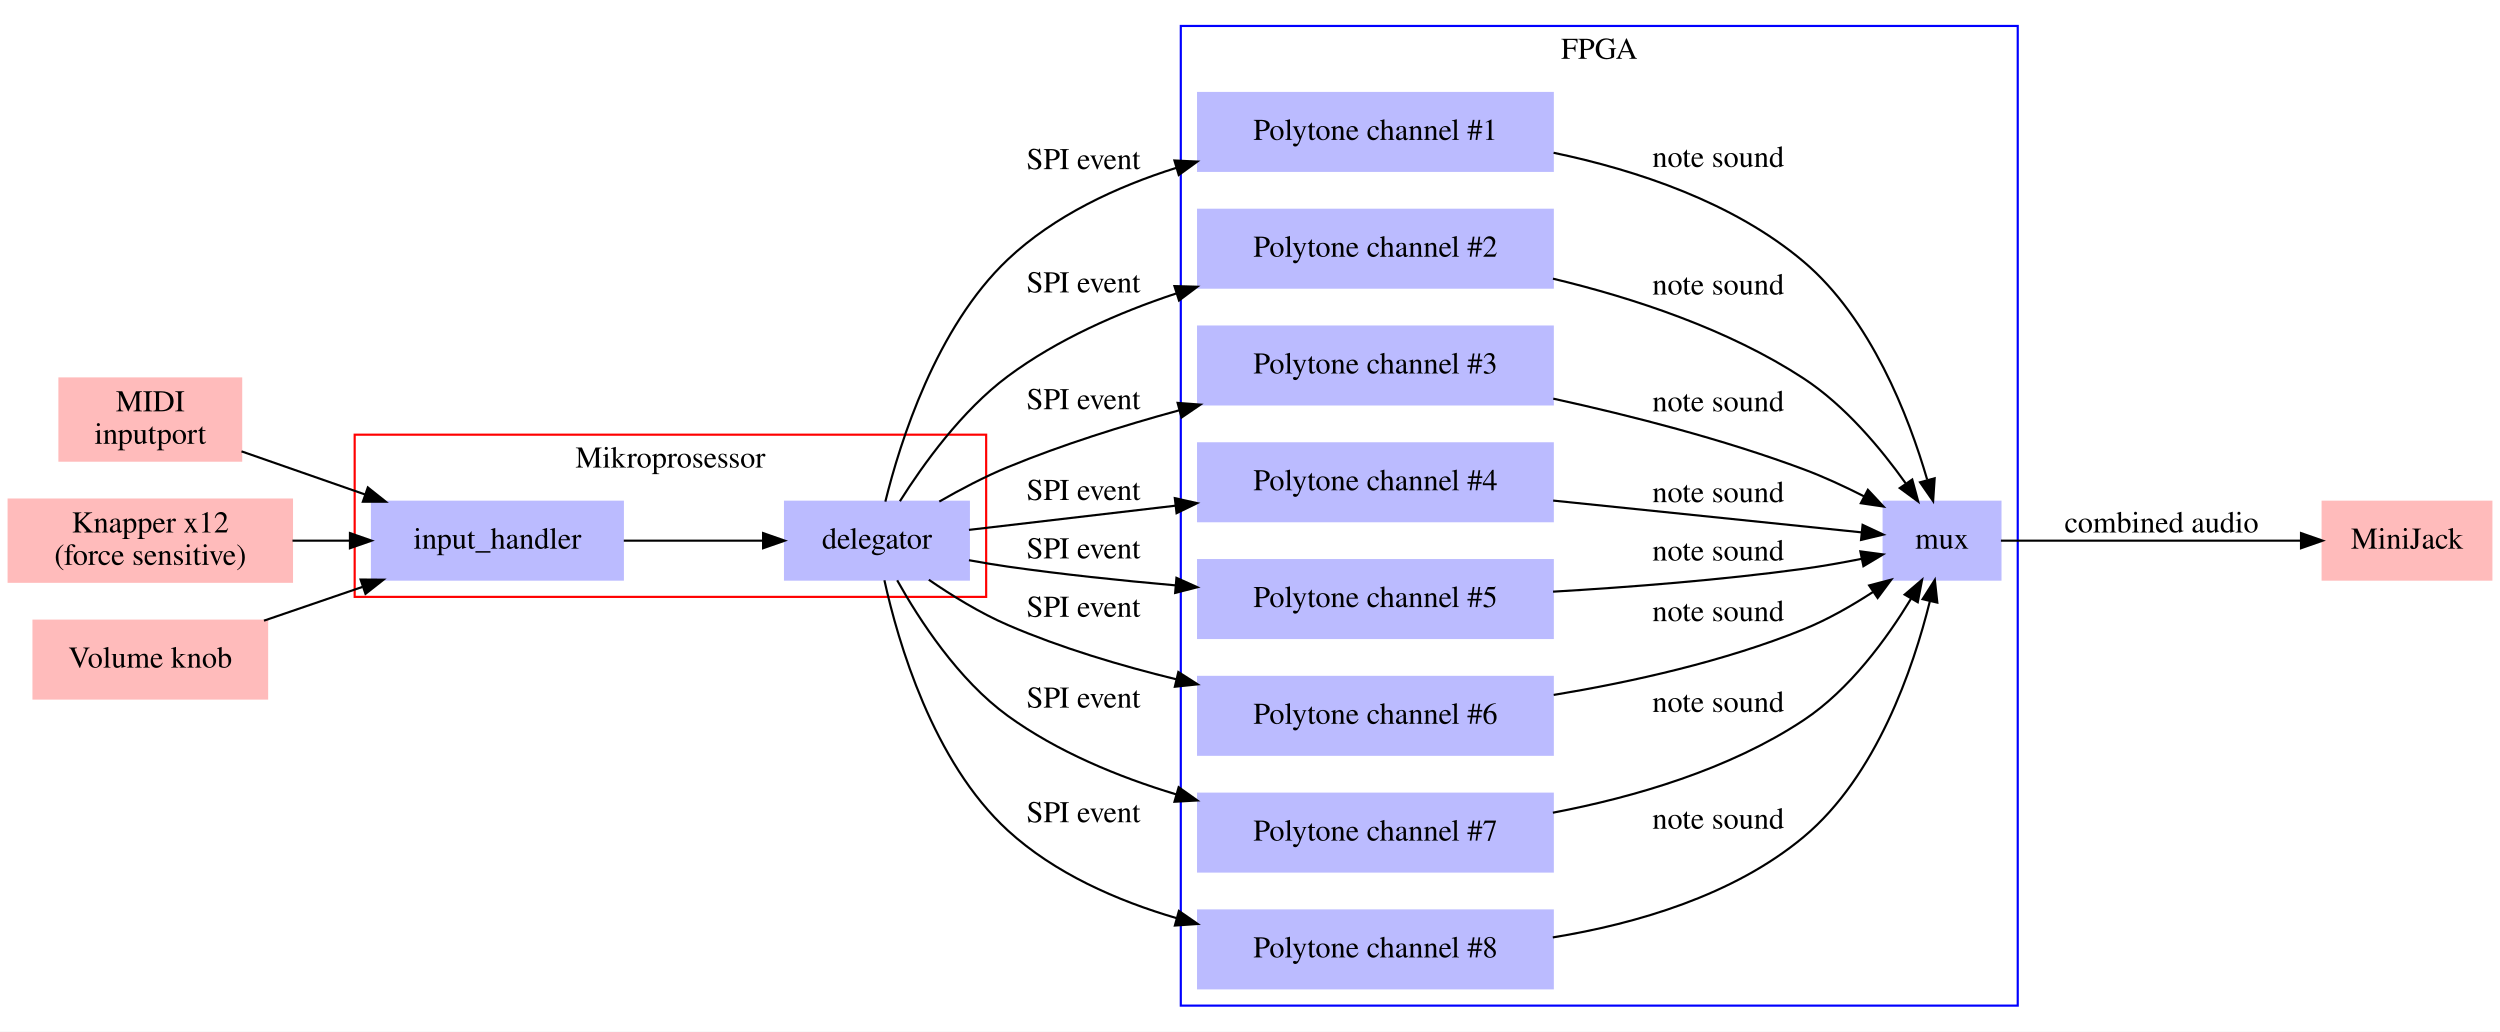
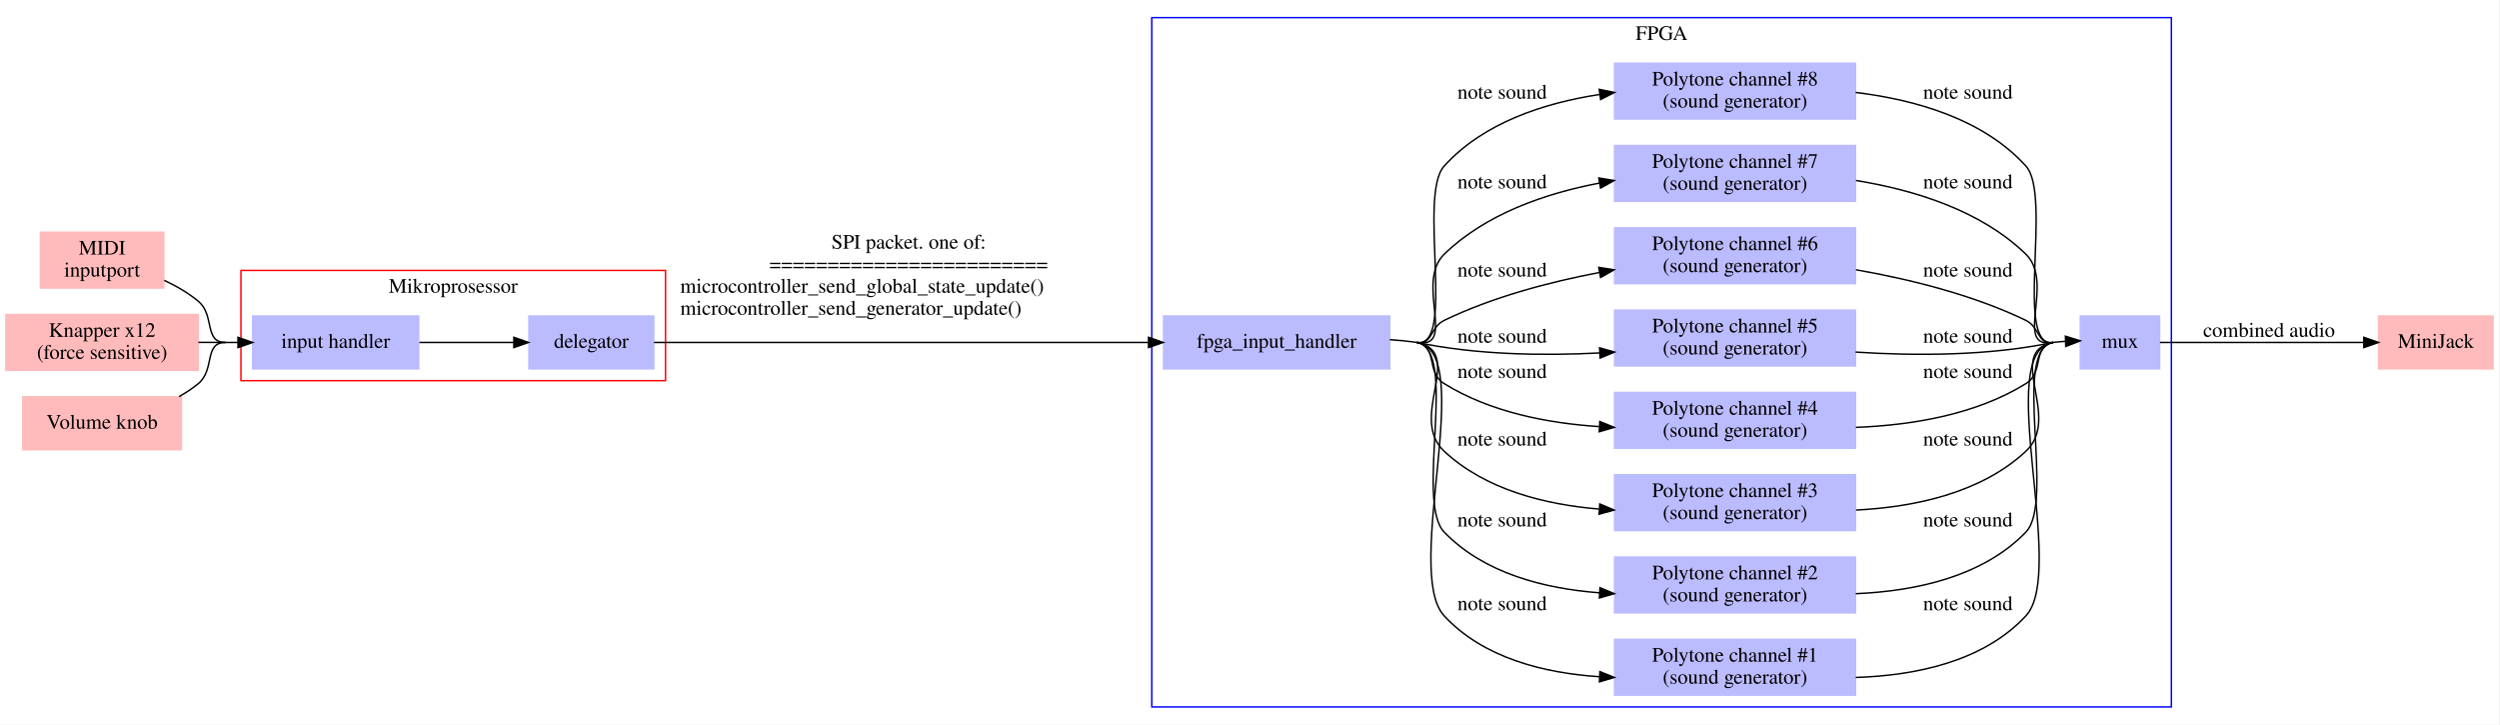
- <svg xmlns="http://www.w3.org/2000/svg" width="1156pt" height="477pt" viewBox="0.00 0.00 1156.00 477.00">
-   <g id="graph0" class="graph" transform="scale(1 1) rotate(0) translate(4 473)">
-     <polygon fill="#ffffff" stroke="transparent" points="-4,4 -4,-473 1152,-473 1152,4 -4,4" />
+ <svg xmlns="http://www.w3.org/2000/svg" width="1701pt" height="493pt" viewBox="0.00 0.00 1701.00 493.00">
+   <g id="graph0" class="graph" transform="scale(1 1) rotate(0) translate(4 489)">
+     <polygon fill="#ffffff" stroke="transparent" points="-4,4 -4,-489 1697,-489 1697,4 -4,4" />
    <g id="clust1" class="cluster">
-       <polygon fill="none" stroke="#ff0000" points="160,-197 160,-272 452,-272 452,-197 160,-197" />
-       <text text-anchor="middle" x="306" y="-256.8" font-family="Times,serif" font-size="14.00" fill="#000000">Mikroprosessor</text>
+       <polygon fill="none" stroke="#ff0000" points="160,-230 160,-305 449,-305 449,-230 160,-230" />
+       <text text-anchor="middle" x="304.5" y="-289.8" font-family="Times,serif" font-size="14.00" fill="#000000">Mikroprosessor</text>
    </g>
    <g id="clust2" class="cluster">
-       <polygon fill="none" stroke="#0000ff" points="542,-8 542,-461 929,-461 929,-8 542,-8" />
-       <text text-anchor="middle" x="735.5" y="-445.8" font-family="Times,serif" font-size="14.00" fill="#000000">FPGA</text>
+       <polygon fill="none" stroke="#0000ff" points="780,-8 780,-477 1474,-477 1474,-8 780,-8" />
+       <text text-anchor="middle" x="1127" y="-461.8" font-family="Times,serif" font-size="14.00" fill="#000000">FPGA</text>
    </g>
    <g id="node1" class="node">
-       <polygon fill="#ffbbbb" stroke="#ffbbbb" points="107.5,-298 23.5,-298 23.5,-260 107.5,-260 107.5,-298" />
-       <text text-anchor="middle" x="65.5" y="-282.8" font-family="Times,serif" font-size="14.00" fill="#000000">MIDI</text>
-       <text text-anchor="middle" x="65.5" y="-267.8" font-family="Times,serif" font-size="14.00" fill="#000000">inputport</text>
+       <polygon fill="#ffbbbb" stroke="#ffbbbb" points="107.5,-331 23.5,-331 23.5,-293 107.5,-293 107.5,-331" />
+       <text text-anchor="middle" x="65.5" y="-315.8" font-family="Times,serif" font-size="14.00" fill="#000000">MIDI</text>
+       <text text-anchor="middle" x="65.5" y="-300.8" font-family="Times,serif" font-size="14.00" fill="#000000">inputport</text>
    </g>
    <g id="node5" class="node">
-       <polygon fill="#bbbbff" stroke="#bbbbff" points="284,-241 168,-241 168,-205 284,-205 284,-241" />
-       <text text-anchor="middle" x="226" y="-219.3" font-family="Times,serif" font-size="14.00" fill="#000000">input_handler</text>
+       <polygon fill="#bbbbff" stroke="#bbbbff" points="281,-274 168,-274 168,-238 281,-238 281,-274" />
+       <text text-anchor="middle" x="224.5" y="-252.3" font-family="Times,serif" font-size="14.00" fill="#000000">input handler</text>
    </g>
    <g id="edge3" class="edge">
-       <path fill="none" stroke="#000000" d="M107.669,-264.287C125.149,-258.188 145.767,-250.994 164.854,-244.334" />
-       <polygon fill="#000000" stroke="#000000" points="166.086,-247.612 174.375,-241.012 163.78,-241.002 166.086,-247.612" />
+       <path fill="none" stroke="#000000" d="M107.776,-298.241C115.992,-294.416 124.164,-289.705 131,-284 142.452,-274.443 134.585,-256.03 149.5,-256" />
    </g>
    <g id="node2" class="node">
-       <polygon fill="#ffbbbb" stroke="#ffbbbb" points="131,-242 0,-242 0,-204 131,-204 131,-242" />
-       <text text-anchor="middle" x="65.5" y="-226.8" font-family="Times,serif" font-size="14.00" fill="#000000">Knapper x12</text>
-       <text text-anchor="middle" x="65.5" y="-211.8" font-family="Times,serif" font-size="14.00" fill="#000000">(force sensitive)</text>
+       <polygon fill="#ffbbbb" stroke="#ffbbbb" points="131,-275 0,-275 0,-237 131,-237 131,-275" />
+       <text text-anchor="middle" x="65.5" y="-259.8" font-family="Times,serif" font-size="14.00" fill="#000000">Knapper x12</text>
+       <text text-anchor="middle" x="65.5" y="-244.8" font-family="Times,serif" font-size="14.00" fill="#000000">(force sensitive)</text>
    </g>
    <g id="edge4" class="edge">
-       <path fill="none" stroke="#000000" d="M131.245,-223C139.956,-223 148.903,-223 157.657,-223" />
-       <polygon fill="#000000" stroke="#000000" points="157.818,-226.5 167.818,-223 157.818,-219.5 157.818,-226.5" />
+       <path fill="none" stroke="#000000" d="M131.074,-256.025C137.302,-256.02 143.521,-256.012 149.5,-256" />
    </g>
    <g id="node3" class="node">
-       <polygon fill="#ffbbbb" stroke="#ffbbbb" points="119.5,-186 11.5,-186 11.5,-150 119.5,-150 119.5,-186" />
-       <text text-anchor="middle" x="65.5" y="-164.3" font-family="Times,serif" font-size="14.00" fill="#000000">Volume knob</text>
+       <polygon fill="#ffbbbb" stroke="#ffbbbb" points="119.5,-219 11.5,-219 11.5,-183 119.5,-183 119.5,-219" />
+       <text text-anchor="middle" x="65.5" y="-197.3" font-family="Times,serif" font-size="14.00" fill="#000000">Volume knob</text>
    </g>
    <g id="edge2" class="edge">
-       <path fill="none" stroke="#000000" d="M118.054,-186.009C132.603,-190.995 148.536,-196.455 163.588,-201.613" />
-       <polygon fill="#000000" stroke="#000000" points="162.734,-205.02 173.328,-204.951 165.003,-198.398 162.734,-205.02" />
+       <path fill="none" stroke="#000000" d="M117.93,-219.173C122.57,-221.783 127.012,-224.716 131,-228 142.513,-237.482 134.585,-256.03 149.5,-256" />
+       <path fill="none" stroke="#000000" d="M149.5,-256C152.214,-255.995 154.983,-255.99 157.781,-255.986" />
+       <polygon fill="#000000" stroke="#000000" points="157.989,-259.486 167.986,-255.976 157.982,-252.486 157.989,-259.486" />
    </g>
    <g id="node4" class="node">
-       <polygon fill="#ffbbbb" stroke="#ffbbbb" points="1148,-241 1070,-241 1070,-205 1148,-205 1148,-241" />
-       <text text-anchor="middle" x="1109" y="-219.3" font-family="Times,serif" font-size="14.00" fill="#000000">MiniJack</text>
+       <polygon fill="#ffbbbb" stroke="#ffbbbb" points="1693,-274 1615,-274 1615,-238 1693,-238 1693,-274" />
+       <text text-anchor="middle" x="1654" y="-252.3" font-family="Times,serif" font-size="14.00" fill="#000000">MiniJack</text>
    </g>
    <g id="node6" class="node">
-       <polygon fill="#bbbbff" stroke="#bbbbff" points="444,-241 359,-241 359,-205 444,-205 444,-241" />
-       <text text-anchor="middle" x="401.5" y="-219.3" font-family="Times,serif" font-size="14.00" fill="#000000">delegator</text>
+       <polygon fill="#bbbbff" stroke="#bbbbff" points="441,-274 356,-274 356,-238 441,-238 441,-274" />
+       <text text-anchor="middle" x="398.5" y="-252.3" font-family="Times,serif" font-size="14.00" fill="#000000">delegator</text>
    </g>
    <g id="edge1" class="edge">
-       <path fill="none" stroke="#000000" d="M284.439,-223C305.252,-223 328.552,-223 348.85,-223" />
-       <polygon fill="#000000" stroke="#000000" points="348.855,-226.5 358.855,-223 348.855,-219.5 348.855,-226.5" />
+       <path fill="none" stroke="#000000" d="M281.474,-256C302.162,-256 325.433,-256 345.741,-256" />
+       <polygon fill="#000000" stroke="#000000" points="345.754,-259.5 355.754,-256 345.754,-252.5 345.754,-259.5" />
    </g>
    <g id="node7" class="node">
-       <polygon fill="#bbbbff" stroke="#bbbbff" points="714,-430 550,-430 550,-394 714,-394 714,-430" />
-       <text text-anchor="middle" x="632" y="-408.3" font-family="Times,serif" font-size="14.00" fill="#000000">Polytone channel #1</text>
+       <polygon fill="#bbbbff" stroke="#bbbbff" points="942,-274 788,-274 788,-238 942,-238 942,-274" />
+       <text text-anchor="middle" x="865" y="-252.3" font-family="Times,serif" font-size="14.00" fill="#000000">fpga_input_handler</text>
+     </g>
+     <g id="edge5" class="edge">
+       <path fill="none" stroke="#000000" d="M441.135,-256C517.136,-256 677.432,-256 777.66,-256" />
+       <polygon fill="#000000" stroke="#000000" points="777.768,-259.5 787.768,-256 777.768,-252.5 777.768,-259.5" />
+       <text text-anchor="middle" x="614.5" y="-319.8" font-family="Times,serif" font-size="14.00" fill="#000000">SPI packet. one of:</text>
+       <text text-anchor="middle" x="614.5" y="-304.8" font-family="Times,serif" font-size="14.00" fill="#000000">========================</text>
+       <text text-anchor="start" x="459" y="-289.8" font-family="Times,serif" font-size="14.00" fill="#000000">microcontroller_send_global_state_update()</text>
+       <text text-anchor="start" x="459" y="-274.8" font-family="Times,serif" font-size="14.00" fill="#000000">microcontroller_send_generator_update()</text>
+       <text text-anchor="middle" x="614.5" y="-259.8" font-family="Times,serif" font-size="14.00" fill="#000000"> </text>
+     </g>
+     <g id="node8" class="node">
+       <polygon fill="#bbbbff" stroke="#bbbbff" points="1259,-54 1095,-54 1095,-16 1259,-16 1259,-54" />
+       <text text-anchor="middle" x="1177" y="-38.8" font-family="Times,serif" font-size="14.00" fill="#000000">Polytone channel #1</text>
+       <text text-anchor="middle" x="1177" y="-23.8" font-family="Times,serif" font-size="14.00" fill="#000000">(sound generator)</text>
+     </g>
+     <g id="edge6" class="edge">
+       <path fill="none" stroke="#000000" d="M942.016,-257.883C948.285,-257.464 954.509,-256.854 960.5,-256" />
+       <path fill="none" stroke="#000000" d="M960.5,-256C1001.622,-250.139 950.763,-100.463 979,-70 1005.576,-41.328 1046.793,-31.044 1084.755,-28.547" />
+       <polygon fill="#000000" stroke="#000000" points="1085.023,-32.038 1094.841,-28.057 1084.682,-25.047 1085.023,-32.038" />
+       <text text-anchor="middle" x="1018.5" y="-73.8" font-family="Times,serif" font-size="14.00" fill="#000000">note sound</text>
+     </g>
+     <g id="node9" class="node">
+       <polygon fill="#bbbbff" stroke="#bbbbff" points="1259,-110 1095,-110 1095,-72 1259,-72 1259,-110" />
+       <text text-anchor="middle" x="1177" y="-94.8" font-family="Times,serif" font-size="14.00" fill="#000000">Polytone channel #2</text>
+       <text text-anchor="middle" x="1177" y="-79.8" font-family="Times,serif" font-size="14.00" fill="#000000">(sound generator)</text>
+     </g>
+     <g id="edge8" class="edge">
+       <path fill="none" stroke="#000000" d="M960.5,-256C989.024,-250.995 958.909,-147.857 979,-127 1006.034,-98.935 1047.095,-88.491 1084.83,-85.641" />
+       <polygon fill="#000000" stroke="#000000" points="1085.076,-89.133 1094.853,-85.052 1084.665,-82.145 1085.076,-89.133" />
+       <text text-anchor="middle" x="1018.5" y="-130.8" font-family="Times,serif" font-size="14.00" fill="#000000">note sound</text>
+     </g>
+     <g id="node10" class="node">
+       <polygon fill="#bbbbff" stroke="#bbbbff" points="1259,-166 1095,-166 1095,-128 1259,-128 1259,-166" />
+       <text text-anchor="middle" x="1177" y="-150.8" font-family="Times,serif" font-size="14.00" fill="#000000">Polytone channel #3</text>
+       <text text-anchor="middle" x="1177" y="-135.8" font-family="Times,serif" font-size="14.00" fill="#000000">(sound generator)</text>
+     </g>
+     <g id="edge10" class="edge">
+       <path fill="none" stroke="#000000" d="M960.5,-256C993.733,-249.301 954.204,-205.118 979,-182 1007.006,-155.889 1047.362,-145.728 1084.344,-142.643" />
+       <polygon fill="#000000" stroke="#000000" points="1084.928,-146.112 1094.672,-141.953 1084.461,-139.127 1084.928,-146.112" />
+       <text text-anchor="middle" x="1018.5" y="-185.8" font-family="Times,serif" font-size="14.00" fill="#000000">note sound</text>
+     </g>
+     <g id="node11" class="node">
+       <polygon fill="#bbbbff" stroke="#bbbbff" points="1259,-222 1095,-222 1095,-184 1259,-184 1259,-222" />
+       <text text-anchor="middle" x="1177" y="-206.8" font-family="Times,serif" font-size="14.00" fill="#000000">Polytone channel #4</text>
+       <text text-anchor="middle" x="1177" y="-191.8" font-family="Times,serif" font-size="14.00" fill="#000000">(sound generator)</text>
+     </g>
+     <g id="edge12" class="edge">
+       <path fill="none" stroke="#000000" d="M960.5,-256C975.086,-252.88 966.333,-235.876 979,-228 1010.066,-208.685 1049.184,-201.049 1084.43,-198.745" />
+       <polygon fill="#000000" stroke="#000000" points="1084.937,-202.223 1094.743,-198.212 1084.575,-195.233 1084.937,-202.223" />
+       <text text-anchor="middle" x="1018.5" y="-231.8" font-family="Times,serif" font-size="14.00" fill="#000000">note sound</text>
+     </g>
+     <g id="node12" class="node">
+       <polygon fill="#bbbbff" stroke="#bbbbff" points="1259,-278 1095,-278 1095,-240 1259,-240 1259,-278" />
+       <text text-anchor="middle" x="1177" y="-262.8" font-family="Times,serif" font-size="14.00" fill="#000000">Polytone channel #5</text>
+       <text text-anchor="middle" x="1177" y="-247.8" font-family="Times,serif" font-size="14.00" fill="#000000">(sound generator)</text>
+     </g>
+     <g id="edge14" class="edge">
+       <path fill="none" stroke="#000000" d="M960.5,-256C1000.686,-247.556 1045.997,-246.865 1084.742,-248.847" />
+       <polygon fill="#000000" stroke="#000000" points="1084.778,-252.355 1094.964,-249.439 1085.183,-245.367 1084.778,-252.355" />
+       <text text-anchor="middle" x="1018.5" y="-255.8" font-family="Times,serif" font-size="14.00" fill="#000000">note sound</text>
+     </g>
+     <g id="node13" class="node">
+       <polygon fill="#bbbbff" stroke="#bbbbff" points="1259,-334 1095,-334 1095,-296 1259,-296 1259,-334" />
+       <text text-anchor="middle" x="1177" y="-318.8" font-family="Times,serif" font-size="14.00" fill="#000000">Polytone channel #6</text>
+       <text text-anchor="middle" x="1177" y="-303.8" font-family="Times,serif" font-size="14.00" fill="#000000">(sound generator)</text>
+     </g>
+     <g id="edge16" class="edge">
+       <path fill="none" stroke="#000000" d="M960.5,-256C970.895,-254.004 969.468,-266.396 979,-271 1011.755,-286.822 1050.316,-297.039 1084.664,-303.599" />
+       <polygon fill="#000000" stroke="#000000" points="1084.236,-307.079 1094.703,-305.437 1085.497,-300.193 1084.236,-307.079" />
+       <text text-anchor="middle" x="1018.5" y="-300.8" font-family="Times,serif" font-size="14.00" fill="#000000">note sound</text>
+     </g>
+     <g id="node14" class="node">
+       <polygon fill="#bbbbff" stroke="#bbbbff" points="1259,-390 1095,-390 1095,-352 1259,-352 1259,-390" />
+       <text text-anchor="middle" x="1177" y="-374.8" font-family="Times,serif" font-size="14.00" fill="#000000">Polytone channel #7</text>
+       <text text-anchor="middle" x="1177" y="-359.8" font-family="Times,serif" font-size="14.00" fill="#000000">(sound generator)</text>
+     </g>
+     <g id="edge18" class="edge">
+       <path fill="none" stroke="#000000" d="M960.5,-256C987.99,-251.204 958.992,-296.547 979,-316 1007.178,-343.396 1047.766,-357.398 1084.868,-364.461" />
+       <polygon fill="#000000" stroke="#000000" points="1084.265,-367.909 1094.72,-366.193 1085.477,-361.015 1084.265,-367.909" />
+       <text text-anchor="middle" x="1018.5" y="-360.8" font-family="Times,serif" font-size="14.00" fill="#000000">note sound</text>
+     </g>
+     <g id="node15" class="node">
+       <polygon fill="#bbbbff" stroke="#bbbbff" points="1259,-446 1095,-446 1095,-408 1259,-408 1259,-446" />
+       <text text-anchor="middle" x="1177" y="-430.8" font-family="Times,serif" font-size="14.00" fill="#000000">Polytone channel #8</text>
+       <text text-anchor="middle" x="1177" y="-415.8" font-family="Times,serif" font-size="14.00" fill="#000000">(sound generator)</text>
+     </g>
+     <g id="edge20" class="edge">
+       <path fill="none" stroke="#000000" d="M960.5,-256C987.177,-251.956 960.89,-355.999 979,-376 1005.683,-405.469 1046.913,-418.914 1084.856,-424.716" />
+       <polygon fill="#000000" stroke="#000000" points="1084.554,-428.208 1094.936,-426.095 1085.503,-421.272 1084.554,-428.208" />
+       <text text-anchor="middle" x="1018.5" y="-421.8" font-family="Times,serif" font-size="14.00" fill="#000000">note sound</text>
+     </g>
+     <g id="node16" class="node">
+       <polygon fill="#bbbbff" stroke="#bbbbff" points="1466,-274 1412,-274 1412,-238 1466,-238 1466,-274" />
+       <text text-anchor="middle" x="1439" y="-252.3" font-family="Times,serif" font-size="14.00" fill="#000000">mux</text>
+     </g>
+     <g id="edge7" class="edge">
+       <path fill="none" stroke="#000000" d="M1259.159,-28.057C1299.724,-29.353 1346.049,-38.766 1375,-70 1403.237,-100.463 1352.378,-250.139 1393.5,-256" />
+       <path fill="none" stroke="#000000" d="M1393.5,-256C1396.2,-256.335 1398.996,-256.58 1401.815,-256.753" />
+       <polygon fill="#000000" stroke="#000000" points="1401.873,-260.257 1411.986,-257.097 1402.11,-253.261 1401.873,-260.257" />
+       <text text-anchor="middle" x="1335.5" y="-73.8" font-family="Times,serif" font-size="14.00" fill="#000000">note sound</text>
+     </g>
+     <g id="edge9" class="edge">
+       <path fill="none" stroke="#000000" d="M1259.147,-85.052C1299.454,-86.765 1345.55,-96.427 1375,-127 1395.091,-147.857 1364.976,-250.995 1393.5,-256" />
+       <text text-anchor="middle" x="1335.5" y="-130.8" font-family="Times,serif" font-size="14.00" fill="#000000">note sound</text>
+     </g>
+     <g id="edge11" class="edge">
+       <path fill="none" stroke="#000000" d="M1259.328,-141.953C1298.94,-143.959 1344.361,-153.435 1375,-182 1399.796,-205.118 1360.267,-249.301 1393.5,-256" />
+       <text text-anchor="middle" x="1335.5" y="-185.8" font-family="Times,serif" font-size="14.00" fill="#000000">note sound</text>
    </g>
    <g id="edge13" class="edge">
-       <path fill="none" stroke="#000000" d="M405.381,-241.045C412.214,-268.711 428.913,-321.686 462,-353 483.414,-373.266 512.142,-386.608 539.882,-395.377" />
-       <polygon fill="#000000" stroke="#000000" points="539.056,-398.783 549.639,-398.292 541.059,-392.076 539.056,-398.783" />
-       <text text-anchor="middle" x="497" y="-394.8" font-family="Times,serif" font-size="14.00" fill="#000000">SPI event</text>
-     </g>
-     <g id="node8" class="node">
-       <polygon fill="#bbbbff" stroke="#bbbbff" points="714,-376 550,-376 550,-340 714,-340 714,-376" />
-       <text text-anchor="middle" x="632" y="-354.3" font-family="Times,serif" font-size="14.00" fill="#000000">Polytone channel #2</text>
-     </g>
-     <g id="edge14" class="edge">
-       <path fill="none" stroke="#000000" d="M412.114,-241.218C422.813,-258.194 440.754,-283.199 462,-299 484.884,-316.02 513.065,-328.404 539.855,-337.294" />
-       <polygon fill="#000000" stroke="#000000" points="539.059,-340.714 549.649,-340.413 541.183,-334.044 539.059,-340.714" />
-       <text text-anchor="middle" x="497" y="-337.8" font-family="Times,serif" font-size="14.00" fill="#000000">SPI event</text>
-     </g>
-     <g id="node9" class="node">
-       <polygon fill="#bbbbff" stroke="#bbbbff" points="714,-322 550,-322 550,-286 714,-286 714,-322" />
-       <text text-anchor="middle" x="632" y="-300.3" font-family="Times,serif" font-size="14.00" fill="#000000">Polytone channel #3</text>
+       <path fill="none" stroke="#000000" d="M1259.257,-198.212C1297.014,-199.656 1340.868,-206.778 1375,-228 1387.667,-235.876 1378.915,-252.88 1393.5,-256" />
+       <text text-anchor="middle" x="1335.5" y="-231.8" font-family="Times,serif" font-size="14.00" fill="#000000">note sound</text>
    </g>
    <g id="edge15" class="edge">
-       <path fill="none" stroke="#000000" d="M430.325,-241.078C440.125,-246.71 451.306,-252.593 462,-257 487.104,-267.345 515.214,-276.162 541.234,-283.269" />
-       <polygon fill="#000000" stroke="#000000" points="540.529,-286.703 551.094,-285.908 542.339,-279.941 540.529,-286.703" />
-       <text text-anchor="middle" x="497" y="-283.8" font-family="Times,serif" font-size="14.00" fill="#000000">SPI event</text>
-     </g>
-     <g id="node10" class="node">
-       <polygon fill="#bbbbff" stroke="#bbbbff" points="714,-268 550,-268 550,-232 714,-232 714,-268" />
-       <text text-anchor="middle" x="632" y="-246.3" font-family="Times,serif" font-size="14.00" fill="#000000">Polytone channel #4</text>
-     </g>
-     <g id="edge16" class="edge">
-       <path fill="none" stroke="#000000" d="M444.046,-227.984C470.806,-231.118 506.405,-235.288 539.42,-239.155" />
-       <polygon fill="#000000" stroke="#000000" points="539.231,-242.657 549.571,-240.345 540.046,-235.705 539.231,-242.657" />
-       <text text-anchor="middle" x="497" y="-241.8" font-family="Times,serif" font-size="14.00" fill="#000000">SPI event</text>
-     </g>
-     <g id="node11" class="node">
-       <polygon fill="#bbbbff" stroke="#bbbbff" points="714,-214 550,-214 550,-178 714,-178 714,-214" />
-       <text text-anchor="middle" x="632" y="-192.3" font-family="Times,serif" font-size="14.00" fill="#000000">Polytone channel #5</text>
+       <path fill="none" stroke="#000000" d="M1259.036,-249.439C1299.864,-246.803 1349.723,-246.802 1393.5,-256" />
+       <text text-anchor="middle" x="1335.5" y="-255.8" font-family="Times,serif" font-size="14.00" fill="#000000">note sound</text>
    </g>
    <g id="edge17" class="edge">
-       <path fill="none" stroke="#000000" d="M444.04,-213.964C450.052,-212.862 456.17,-211.833 462,-211 487.006,-207.428 514.21,-204.571 539.376,-202.35" />
-       <polygon fill="#000000" stroke="#000000" points="539.986,-205.81 549.65,-201.467 539.387,-198.836 539.986,-205.81" />
-       <text text-anchor="middle" x="497" y="-214.8" font-family="Times,serif" font-size="14.00" fill="#000000">SPI event</text>
-     </g>
-     <g id="node12" class="node">
-       <polygon fill="#bbbbff" stroke="#bbbbff" points="714,-160 550,-160 550,-124 714,-124 714,-160" />
-       <text text-anchor="middle" x="632" y="-138.3" font-family="Times,serif" font-size="14.00" fill="#000000">Polytone channel #6</text>
-     </g>
-     <g id="edge18" class="edge">
-       <path fill="none" stroke="#000000" d="M425.483,-204.928C436.198,-197.558 449.264,-189.496 462,-184 486.503,-173.426 514.192,-165.165 540,-158.874" />
-       <polygon fill="#000000" stroke="#000000" points="540.862,-162.267 549.788,-156.559 539.251,-155.455 540.862,-162.267" />
-       <text text-anchor="middle" x="497" y="-187.8" font-family="Times,serif" font-size="14.00" fill="#000000">SPI event</text>
-     </g>
-     <g id="node13" class="node">
-       <polygon fill="#bbbbff" stroke="#bbbbff" points="714,-106 550,-106 550,-70 714,-70 714,-106" />
-       <text text-anchor="middle" x="632" y="-84.3" font-family="Times,serif" font-size="14.00" fill="#000000">Polytone channel #7</text>
+       <path fill="none" stroke="#000000" d="M1259.297,-305.437C1296.014,-299.002 1339.011,-288.384 1375,-271 1384.532,-266.396 1383.104,-254.004 1393.5,-256" />
+       <text text-anchor="middle" x="1335.5" y="-300.8" font-family="Times,serif" font-size="14.00" fill="#000000">note sound</text>
    </g>
    <g id="edge19" class="edge">
-       <path fill="none" stroke="#000000" d="M410.86,-204.668C421.091,-186.349 439.123,-158.589 462,-142 484.886,-125.405 513.067,-113.779 539.857,-105.688" />
-       <polygon fill="#000000" stroke="#000000" points="541.013,-108.997 549.652,-102.864 539.074,-102.271 541.013,-108.997" />
-       <text text-anchor="middle" x="497" y="-145.8" font-family="Times,serif" font-size="14.00" fill="#000000">SPI event</text>
-     </g>
-     <g id="node14" class="node">
-       <polygon fill="#bbbbff" stroke="#bbbbff" points="714,-52 550,-52 550,-16 714,-16 714,-52" />
-       <text text-anchor="middle" x="632" y="-30.3" font-family="Times,serif" font-size="14.00" fill="#000000">Polytone channel #8</text>
-     </g>
-     <g id="edge20" class="edge">
-       <path fill="none" stroke="#000000" d="M404.947,-204.692C411.267,-176.071 427.37,-120.727 462,-89 483.585,-69.224 512.358,-56.554 540.087,-48.439" />
-       <polygon fill="#000000" stroke="#000000" points="541.126,-51.783 549.838,-45.754 539.267,-45.034 541.126,-51.783" />
-       <text text-anchor="middle" x="497" y="-92.8" font-family="Times,serif" font-size="14.00" fill="#000000">SPI event</text>
-     </g>
-     <g id="node15" class="node">
-       <polygon fill="#bbbbff" stroke="#bbbbff" points="921,-241 867,-241 867,-205 921,-205 921,-241" />
-       <text text-anchor="middle" x="894" y="-219.3" font-family="Times,serif" font-size="14.00" fill="#000000">mux</text>
-     </g>
-     <g id="edge5" class="edge">
-       <path fill="none" stroke="#000000" d="M714.371,-402.358C753.049,-394.264 797.644,-379.377 830,-352 861.106,-325.68 878.546,-280.586 887.112,-251.291" />
-       <polygon fill="#000000" stroke="#000000" points="890.589,-251.848 889.876,-241.277 883.841,-249.986 890.589,-251.848" />
-       <text text-anchor="middle" x="790.5" y="-395.8" font-family="Times,serif" font-size="14.00" fill="#000000">note sound</text>
-     </g>
-     <g id="edge6" class="edge">
-       <path fill="none" stroke="#000000" d="M714.084,-344.142C751.588,-335.142 795.283,-320.711 830,-298 849.096,-285.508 865.659,-265.688 877.149,-249.559" />
-       <polygon fill="#000000" stroke="#000000" points="880.218,-251.273 882.994,-241.049 874.448,-247.31 880.218,-251.273" />
-       <text text-anchor="middle" x="790.5" y="-336.8" font-family="Times,serif" font-size="14.00" fill="#000000">note sound</text>
-     </g>
-     <g id="edge7" class="edge">
-       <path fill="none" stroke="#000000" d="M714.233,-288.663C750.344,-280.76 792.882,-269.842 830,-256 839.302,-252.531 848.991,-248.039 857.933,-243.492" />
-       <polygon fill="#000000" stroke="#000000" points="859.701,-246.517 866.933,-238.774 856.451,-240.317 859.701,-246.517" />
-       <text text-anchor="middle" x="790.5" y="-282.8" font-family="Times,serif" font-size="14.00" fill="#000000">note sound</text>
-     </g>
-     <g id="edge8" class="edge">
-       <path fill="none" stroke="#000000" d="M714.18,-241.531C761.849,-236.619 819.582,-230.669 856.544,-226.86" />
-       <polygon fill="#000000" stroke="#000000" points="857.265,-230.304 866.853,-225.798 856.547,-223.341 857.265,-230.304" />
-       <text text-anchor="middle" x="790.5" y="-240.8" font-family="Times,serif" font-size="14.00" fill="#000000">note sound</text>
-     </g>
-     <g id="edge9" class="edge">
-       <path fill="none" stroke="#000000" d="M714.129,-199.413C749.841,-201.515 792.099,-204.833 830,-210 838.721,-211.189 848.037,-212.852 856.786,-214.593" />
-       <polygon fill="#000000" stroke="#000000" points="856.225,-218.05 866.726,-216.648 857.642,-211.195 856.225,-218.05" />
-       <text text-anchor="middle" x="790.5" y="-213.8" font-family="Times,serif" font-size="14.00" fill="#000000">note sound</text>
-     </g>
-     <g id="edge10" class="edge">
-       <path fill="none" stroke="#000000" d="M714.42,-151.664C750.762,-157.683 793.428,-167.2 830,-182 841.069,-186.48 852.309,-192.915 862.217,-199.364" />
-       <polygon fill="#000000" stroke="#000000" points="860.297,-202.291 870.543,-204.986 864.214,-196.489 860.297,-202.291" />
-       <text text-anchor="middle" x="790.5" y="-185.8" font-family="Times,serif" font-size="14.00" fill="#000000">note sound</text>
-     </g>
-     <g id="edge11" class="edge">
-       <path fill="none" stroke="#000000" d="M714.05,-97.208C751.762,-104.409 795.637,-117.221 830,-140 851.278,-154.105 868.456,-177.678 879.637,-196.106" />
-       <polygon fill="#000000" stroke="#000000" points="876.722,-198.056 884.781,-204.935 882.771,-194.532 876.722,-198.056" />
-       <text text-anchor="middle" x="790.5" y="-143.8" font-family="Times,serif" font-size="14.00" fill="#000000">note sound</text>
-     </g>
-     <g id="edge12" class="edge">
-       <path fill="none" stroke="#000000" d="M714.013,-39.539C752.836,-45.876 797.661,-59.02 830,-86 863.686,-114.103 880.664,-163.894 888.394,-195.083" />
-       <polygon fill="#000000" stroke="#000000" points="885,-195.94 890.671,-204.888 891.818,-194.356 885,-195.94" />
-       <text text-anchor="middle" x="790.5" y="-89.8" font-family="Times,serif" font-size="14.00" fill="#000000">note sound</text>
+       <path fill="none" stroke="#000000" d="M1259.28,-366.193C1298.88,-359.794 1344.305,-345.844 1375,-316 1395.008,-296.547 1366.01,-251.204 1393.5,-256" />
+       <text text-anchor="middle" x="1335.5" y="-360.8" font-family="Times,serif" font-size="14.00" fill="#000000">note sound</text>
    </g>
    <g id="edge21" class="edge">
-       <path fill="none" stroke="#000000" d="M921.23,-223C955.991,-223 1016.769,-223 1059.749,-223" />
-       <polygon fill="#000000" stroke="#000000" points="1059.993,-226.5 1069.993,-223 1059.993,-219.5 1059.993,-226.5" />
-       <text text-anchor="middle" x="995.5" y="-226.8" font-family="Times,serif" font-size="14.00" fill="#000000">combined audio</text>
+       <path fill="none" stroke="#000000" d="M1259.064,-426.095C1299.602,-421.189 1345.933,-408.102 1375,-376 1393.11,-355.999 1366.823,-251.956 1393.5,-256" />
+       <text text-anchor="middle" x="1335.5" y="-421.8" font-family="Times,serif" font-size="14.00" fill="#000000">note sound</text>
+     </g>
+     <g id="edge22" class="edge">
+       <path fill="none" stroke="#000000" d="M1466.23,-256C1500.991,-256 1561.768,-256 1604.749,-256" />
+       <polygon fill="#000000" stroke="#000000" points="1604.993,-259.5 1614.993,-256 1604.993,-252.5 1604.993,-259.5" />
+       <text text-anchor="middle" x="1540.5" y="-259.8" font-family="Times,serif" font-size="14.00" fill="#000000">combined audio</text>
    </g>
  </g>
</svg>
